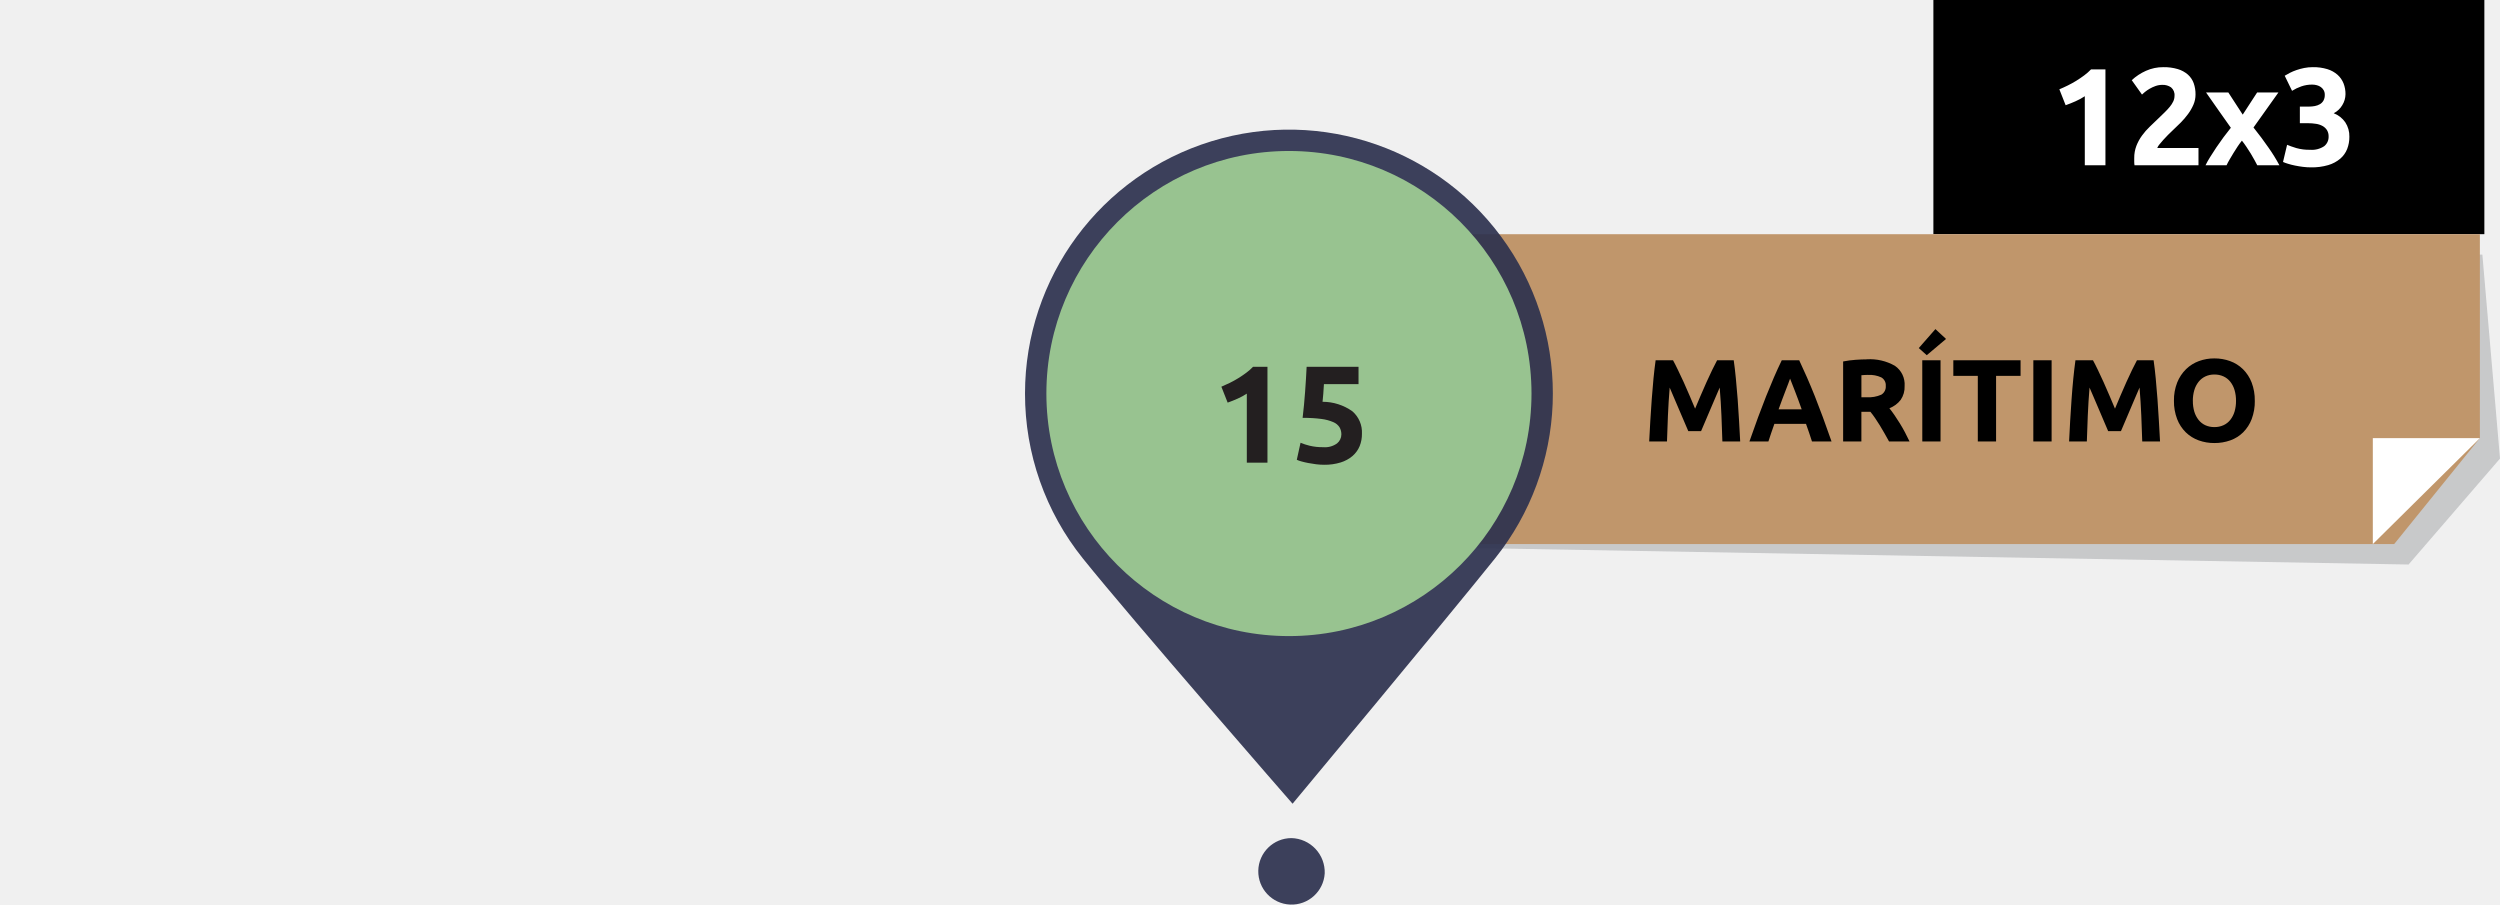
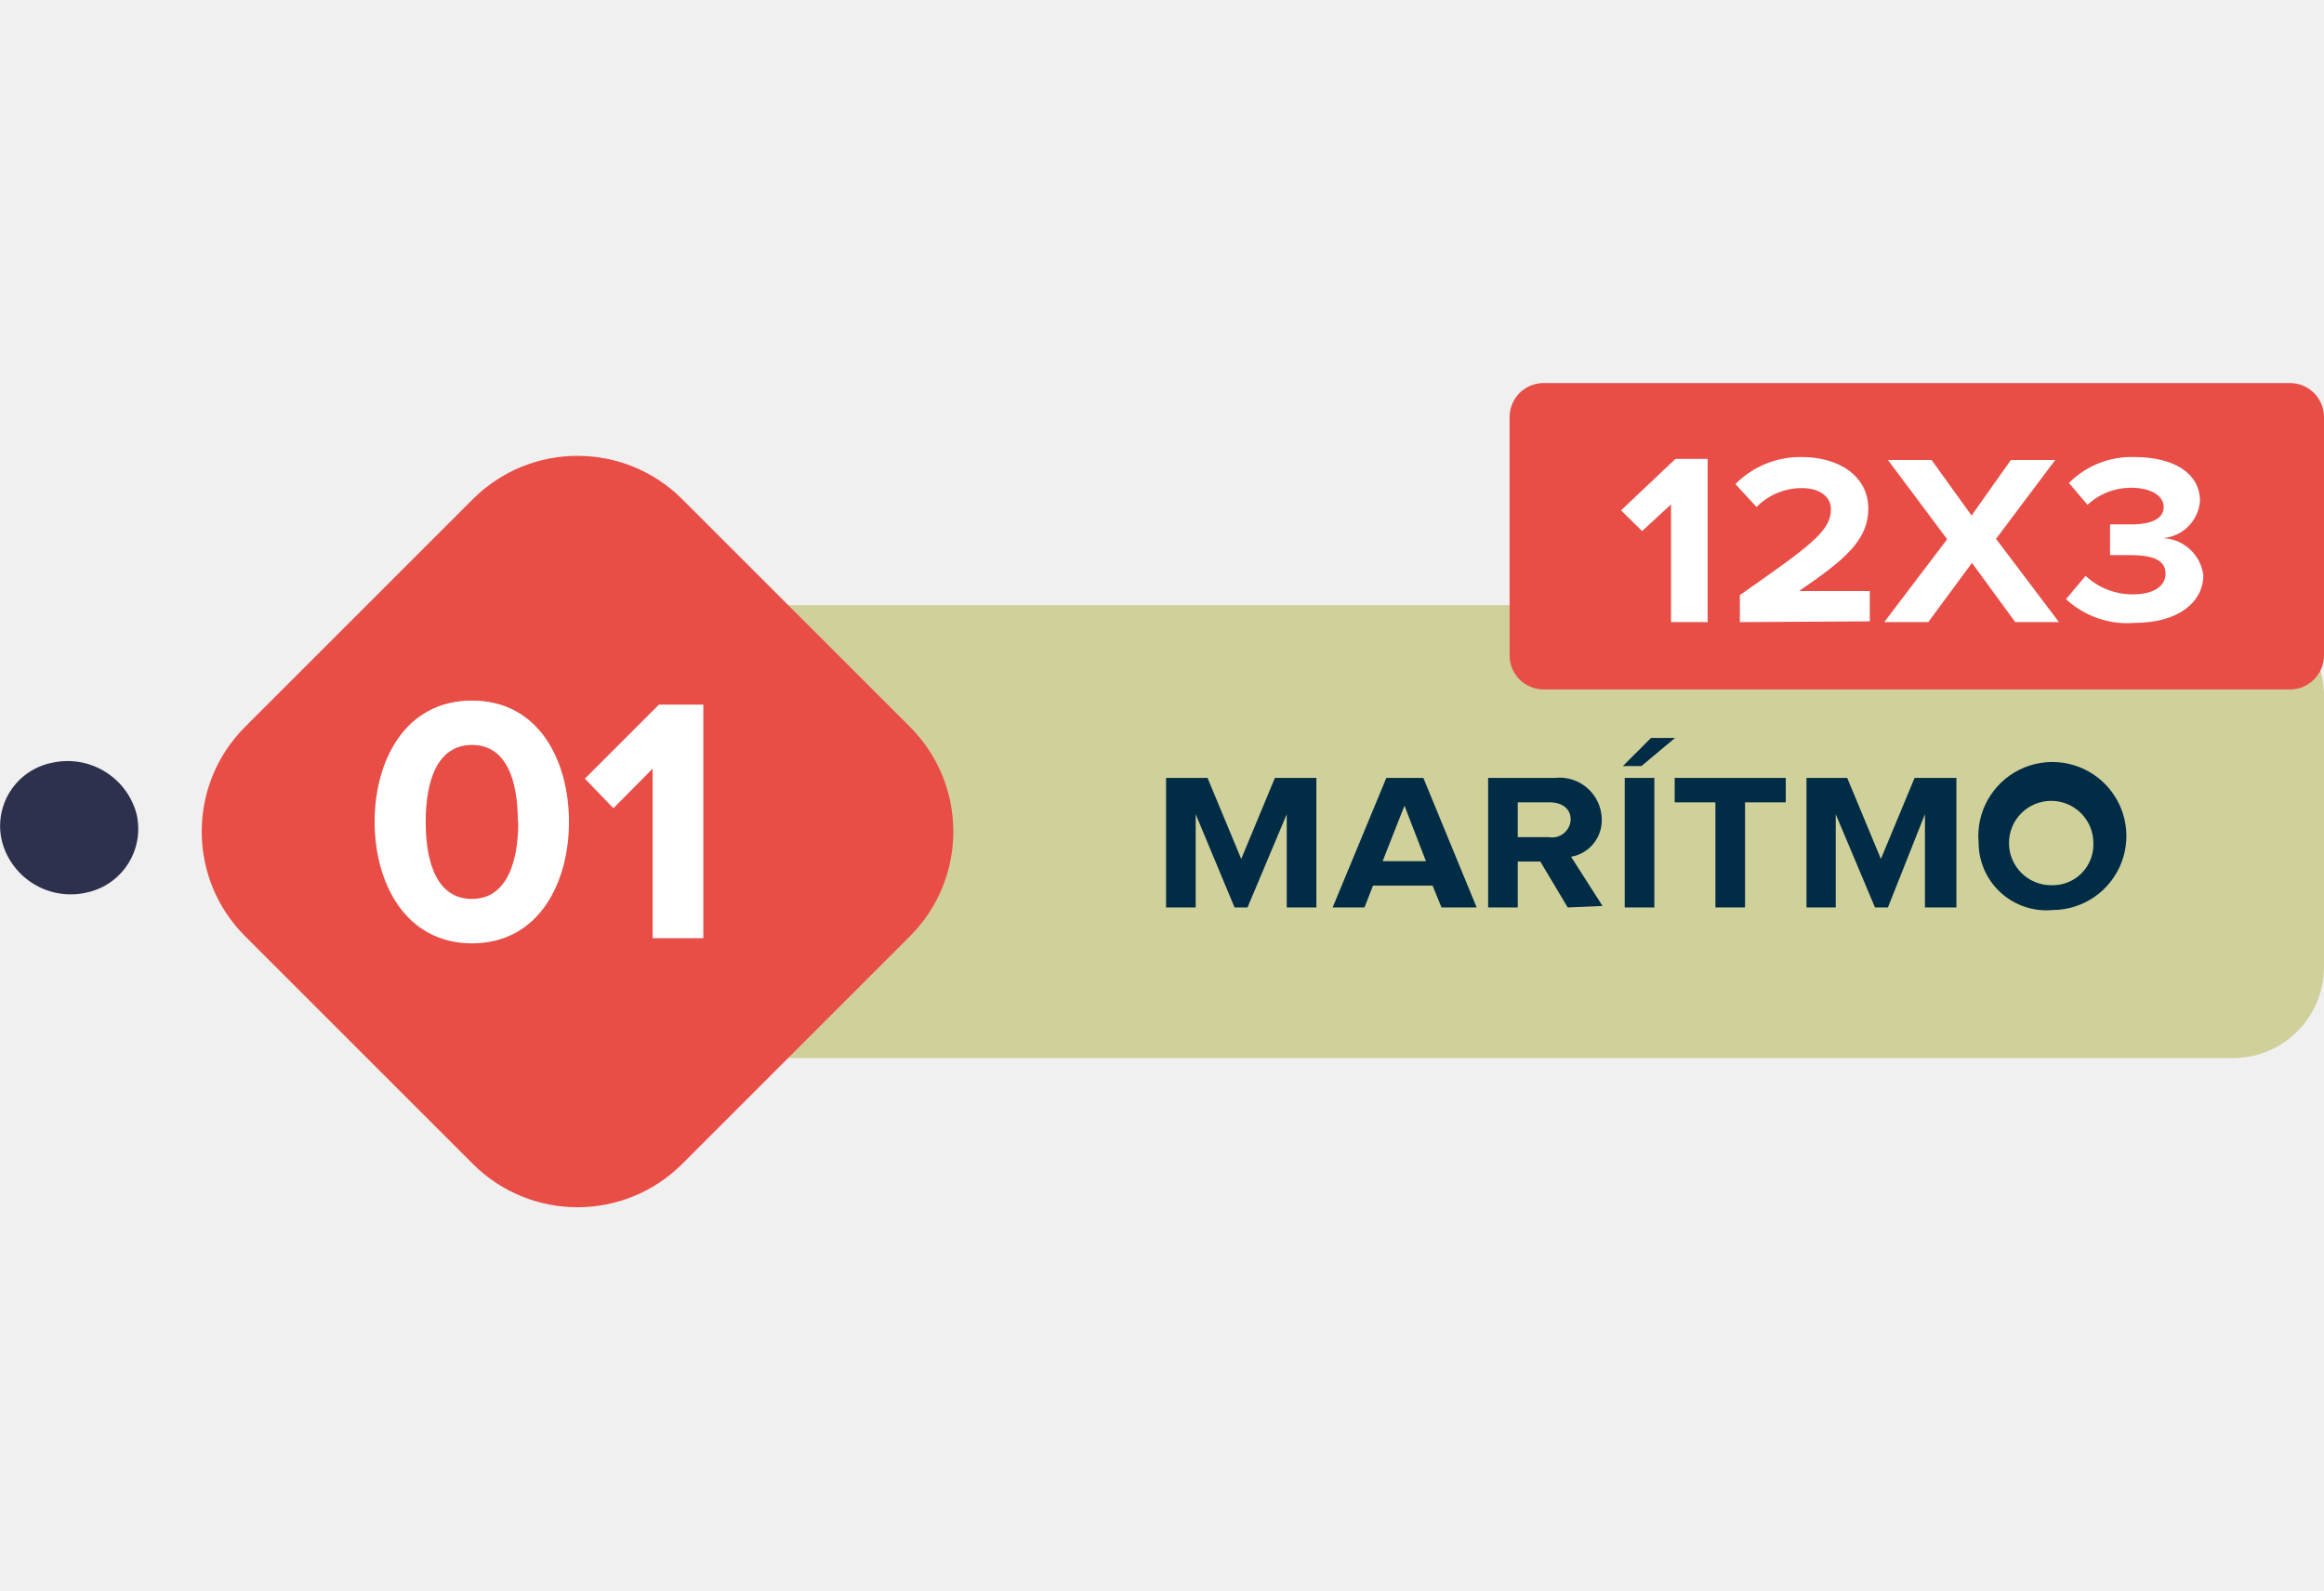
- <svg xmlns="http://www.w3.org/2000/svg" width="234.814" height="84.965" viewBox="0 0 234.814 84.965">
-   <g id="maritimo" transform="translate(-104 -349.572)">
-     <g id="ponto_final_novo" transform="translate(200.275 349.663)">
-       <path id="Path_10" data-name="Path 10" d="M195.427,293.825a3.123,3.123,0,1,1-3.117-3.312,3.209,3.209,0,0,1,3.117,3.312Z" transform="translate(-167.277 -211.885)" fill="#2d314e" opacity="0.92" />
-       <g id="Group_18" data-name="Group 18" transform="translate(85.32 -0.091)">
-         <rect id="Rectangle_10" data-name="Rectangle 10" width="51.75" height="21.994" />
-         <path id="_12x3" data-name="12x3" d="M.91-7.137q.377-.156.787-.358t.8-.442q.39-.241.747-.507a5.131,5.131,0,0,0,.643-.565H5.239V0H3.3V-6.487a5.9,5.9,0,0,1-.871.474Q1.95-5.8,1.5-5.642ZM13.7-6.643a2.385,2.385,0,0,1-.195.949A4.382,4.382,0,0,1,13-4.817,7.191,7.191,0,0,1,12.3-4q-.39.39-.767.741-.2.182-.422.409t-.436.462q-.208.234-.371.435a1.081,1.081,0,0,0-.2.332h3.874V0H7.969a2.1,2.1,0,0,1-.026-.364V-.676a3.141,3.141,0,0,1,.2-1.144,4.277,4.277,0,0,1,.527-.968,6.1,6.1,0,0,1,.734-.839q.409-.39.812-.78.312-.3.585-.566a6.447,6.447,0,0,0,.481-.52A2.373,2.373,0,0,0,11.609-6a1.215,1.215,0,0,0,.117-.514.927.927,0,0,0-.325-.806,1.343,1.343,0,0,0-.806-.234,1.916,1.916,0,0,0-.656.11,3.322,3.322,0,0,0-.559.26,3.442,3.442,0,0,0-.436.3q-.182.149-.273.241L7.709-7.995a4.906,4.906,0,0,1,1.332-.878,3.907,3.907,0,0,1,1.632-.344,4.527,4.527,0,0,1,1.365.182,2.552,2.552,0,0,1,.943.514,1.991,1.991,0,0,1,.546.806A3.076,3.076,0,0,1,13.7-6.643Zm4.433,1.885,1.352-2.08h2l-2.34,3.289q.78.975,1.417,1.9A15.627,15.627,0,0,1,21.58,0H19.5l-.26-.488q-.156-.292-.351-.611t-.41-.637q-.214-.319-.422-.579-.2.247-.4.546t-.383.6q-.182.306-.358.6T16.614,0H14.638a8.517,8.517,0,0,1,.429-.767q.273-.442.592-.917t.67-.949q.351-.474.689-.891-.585-.819-1.17-1.658L14.69-6.838h2.093ZM24.544.195A6.405,6.405,0,0,1,23.8.149Q23.413.1,23.049.026t-.663-.169a3.819,3.819,0,0,1-.468-.169L22.3-1.924q.338.143.865.306a4.491,4.491,0,0,0,1.306.162,2.072,2.072,0,0,0,1.313-.338,1.112,1.112,0,0,0,.416-.91,1.1,1.1,0,0,0-.149-.592,1.143,1.143,0,0,0-.41-.39,1.819,1.819,0,0,0-.618-.208,4.71,4.71,0,0,0-.76-.059H23.5v-1.56h.858a2.879,2.879,0,0,0,.552-.052,1.475,1.475,0,0,0,.475-.175.919.919,0,0,0,.332-.338,1.069,1.069,0,0,0,.123-.54.85.85,0,0,0-.1-.429.934.934,0,0,0-.267-.3A1.162,1.162,0,0,0,25.1-7.52a1.648,1.648,0,0,0-.436-.059,3.06,3.06,0,0,0-1.033.169,4.315,4.315,0,0,0-.865.416l-.689-1.417q.208-.13.488-.273a4.811,4.811,0,0,1,.618-.26,5.643,5.643,0,0,1,.721-.195,4.071,4.071,0,0,1,.813-.078,4.444,4.444,0,0,1,1.372.188,2.578,2.578,0,0,1,.956.533,2.148,2.148,0,0,1,.559.806,2.722,2.722,0,0,1,.182,1.007,1.99,1.99,0,0,1-.3,1.034,1.972,1.972,0,0,1-.806.76,2.335,2.335,0,0,1,1.086.852,2.362,2.362,0,0,1,.384,1.359,3.1,3.1,0,0,1-.208,1.15,2.32,2.32,0,0,1-.65.91,3.119,3.119,0,0,1-1.125.6A5.425,5.425,0,0,1,24.544.195Z" transform="translate(10.921 15.525)" fill="#fff" />
-       </g>
-       <g id="Group_45" data-name="Group 45" transform="translate(28.509 21.904)">
-         <path id="Path_59" data-name="Path 59" d="M289.651,299.383l-89.337-1.572,2.361-27.536h93.908l1.657,19.156Z" transform="translate(-188.21 -268.355)" fill="#9fa1a4" opacity="0.5" />
-         <path id="Path_60" data-name="Path 60" d="M291.718,298.674H191.628V269.566h108.14v19.156Z" transform="translate(-191.628 -269.566)" fill="#c0966b" />
-         <path id="Path_61" data-name="Path 61" d="M237.8,276.64v9.951l10.056-9.951Z" transform="translate(-139.715 -257.483)" fill="#fff" />
-       </g>
-       <path id="MARÍTIMO" d="M2.9-7.623q.2.363.457.9T3.9-5.571q.28.622.556,1.27L4.972-3.08,5.489-4.3q.275-.649.555-1.27t.539-1.155q.258-.533.457-.9H8.6q.11.759.2,1.7T8.97-3.966q.071,1.018.132,2.041T9.207,0H7.535Q7.5-1.111,7.447-2.42T7.282-5.06q-.2.462-.44,1.023T6.363-2.915q-.237.561-.456,1.072t-.374.875h-1.2q-.154-.363-.374-.875T3.5-2.915q-.237-.561-.479-1.122T2.585-5.06q-.11,1.331-.165,2.64T2.332,0H.66Q.7-.9.765-1.925T.9-3.966q.072-1.018.165-1.958t.2-1.7ZM15.95,0q-.121-.4-.269-.814t-.292-.836h-2.97q-.143.418-.292.836T11.858,0H10.076q.429-1.232.814-2.277t.753-1.969q.368-.924.726-1.754t.743-1.623h1.639q.374.792.737,1.623t.732,1.754q.368.924.753,1.969T17.787,0ZM13.893-5.9q-.055.165-.165.451l-.253.66q-.143.374-.314.825t-.346.946h2.167q-.176-.5-.341-.946t-.314-.825q-.148-.374-.258-.66T13.893-5.9Zm7.216-1.815a4.725,4.725,0,0,1,2.629.61,2.122,2.122,0,0,1,.913,1.9,2.145,2.145,0,0,1-.368,1.3,2.427,2.427,0,0,1-1.062.786q.231.286.484.655t.5.77q.248.4.479.836T25.113,0H23.188l-.424-.759q-.214-.385-.44-.748t-.446-.687q-.22-.325-.44-.589h-.847V0H18.876V-7.513a9.728,9.728,0,0,1,1.161-.154Q20.636-7.711,21.109-7.711Zm.1,1.463q-.187,0-.335.011l-.281.022v2.068h.484a2.923,2.923,0,0,0,1.386-.242.875.875,0,0,0,.418-.825.839.839,0,0,0-.424-.8A2.619,2.619,0,0,0,21.208-6.248Zm5.1-1.375h1.716V0H26.312Zm2.233-2L26.73-8.1l-.748-.671,1.562-1.782Zm7,2V-6.16h-2.3V0H31.526V-6.16h-2.3V-7.623Zm1.2,0h1.716V0H36.74Zm5.6,0q.2.363.457.9t.539,1.155q.281.622.555,1.27l.517,1.221L44.924-4.3q.275-.649.555-1.27t.539-1.155q.258-.533.457-.9h1.562q.11.759.2,1.7t.165,1.958q.071,1.018.132,2.041T48.642,0H46.97q-.033-1.111-.088-2.42t-.165-2.64q-.2.462-.44,1.023T45.8-2.915q-.236.561-.456,1.072t-.374.875h-1.2q-.154-.363-.374-.875t-.456-1.072q-.237-.561-.479-1.122T42.02-5.06q-.11,1.331-.165,2.64T41.767,0H40.1q.044-.9.1-1.925t.132-2.041q.071-1.018.165-1.958t.2-1.7Zm9.383,3.806A3.465,3.465,0,0,0,51.86-2.8a2.312,2.312,0,0,0,.4.775,1.753,1.753,0,0,0,.632.5,1.993,1.993,0,0,0,.858.176,2,2,0,0,0,.852-.176,1.741,1.741,0,0,0,.638-.5,2.312,2.312,0,0,0,.4-.775,3.465,3.465,0,0,0,.138-1.012,3.521,3.521,0,0,0-.138-1.017,2.305,2.305,0,0,0-.4-.781,1.741,1.741,0,0,0-.638-.5,2,2,0,0,0-.852-.176,1.942,1.942,0,0,0-.858.182,1.808,1.808,0,0,0-.632.506,2.305,2.305,0,0,0-.4.781A3.48,3.48,0,0,0,51.722-3.817Zm5.819,0A4.691,4.691,0,0,1,57.25-2.1a3.54,3.54,0,0,1-.8,1.243,3.274,3.274,0,0,1-1.2.754,4.376,4.376,0,0,1-1.5.253A4.264,4.264,0,0,1,52.272-.1a3.389,3.389,0,0,1-1.21-.754A3.523,3.523,0,0,1,50.248-2.1a4.613,4.613,0,0,1-.3-1.721,4.466,4.466,0,0,1,.308-1.721,3.668,3.668,0,0,1,.83-1.248,3.415,3.415,0,0,1,1.21-.759A4.155,4.155,0,0,1,53.746-7.8a4.264,4.264,0,0,1,1.474.253,3.352,3.352,0,0,1,1.21.759,3.58,3.58,0,0,1,.814,1.248A4.613,4.613,0,0,1,57.541-3.817Z" transform="translate(57.966 41.372)" />
-       <circle id="Ellipse_22" data-name="Ellipse 22" cx="22.782" cy="22.782" r="22.782" transform="translate(2.007 14.09)" fill="#eee9de" />
-       <path id="Path_92" data-name="Path 92" d="M181.1,290.728a24.789,24.789,0,1,1,44.143,15.492c-4.544,5.668-19.013,23.037-19.013,23.037s-15.148-17.369-19.693-23.034A24.694,24.694,0,0,1,181.1,290.728Z" transform="translate(-181.1 -253.857)" fill="#2d314e" opacity="0.92" />
-       <circle id="Ellipse_23" data-name="Ellipse 23" cx="22.782" cy="22.782" r="22.782" transform="translate(2.007 14.09)" fill="#98c390" />
-       <path id="_15" data-name="15" d="M.91-7.137q.377-.156.787-.358t.8-.442q.39-.241.747-.507a5.131,5.131,0,0,0,.643-.565H5.239V0H3.3V-6.487a5.9,5.9,0,0,1-.871.474Q1.95-5.8,1.5-5.642ZM12.181-2.652a1.314,1.314,0,0,0-.169-.669,1.265,1.265,0,0,0-.585-.488,4.11,4.11,0,0,0-1.118-.3,12.416,12.416,0,0,0-1.768-.1q.143-1.209.234-2.457t.143-2.34h4.875v1.625h-3.25q-.026.468-.059.9t-.071.76a4.827,4.827,0,0,1,2.8.891,2.611,2.611,0,0,1,.9,2.112A2.991,2.991,0,0,1,13.9-1.56a2.489,2.489,0,0,1-.663.923,3.147,3.147,0,0,1-1.112.611,5.006,5.006,0,0,1-1.566.221A6.241,6.241,0,0,1,9.821.149Q9.438.1,9.08.032T8.437-.117a2.5,2.5,0,0,1-.442-.156l.351-1.6a5.708,5.708,0,0,0,.858.28,5.19,5.19,0,0,0,1.274.136,1.934,1.934,0,0,0,1.3-.357A1.089,1.089,0,0,0,12.181-2.652Z" transform="translate(17.533 43.368)" fill="#231f20" />
+ <svg xmlns="http://www.w3.org/2000/svg" width="140" height="95.826" viewBox="0 0 62.78 22.27">
+   <defs>
+     <style>.cls-1{fill:#d0d09b;}.cls-2{fill:#002c46;}.cls-3{fill:#e84d46;}.cls-4{fill:#fff;}.cls-5{fill:#2d314e;}</style>
+   </defs>
+   <g id="Layer_2" data-name="Layer 2">
+     <g id="Layer_1-2" data-name="Layer 1">
+       <rect class="cls-1" x="17.78" y="6" width="45" height="12.24" rx="2.46" />
+       <path class="cls-2" d="M34.76,14.17V11.65L33.7,14.17h-.35L32.3,11.65v2.52h-.8v-3.5h1.12l.91,2.19.91-2.19h1.12v3.5Z" />
+       <path class="cls-2" d="M38.94,14.17l-.24-.59H37.09l-.23.59H36l1.45-3.5h1l1.44,3.5Zm-1-2.75-.59,1.5h1.17Z" />
+       <path class="cls-2" d="M42.35,14.17l-.74-1.24H41v1.24h-.8v-3.5H42a1.14,1.14,0,0,1,1.27,1.13,1,1,0,0,1-.83,1l.85,1.33Zm.08-2.38c0-.29-.24-.46-.56-.46H41v.94h.84A.5.5,0,0,0,42.43,11.79Z" />
+       <path class="cls-2" d="M44.34,10.35h-.5l.76-.76h.65Zm-.45,3.82v-3.5h.8v3.5Z" />
+       <path class="cls-2" d="M46.34,14.17V11.33h-1.1v-.66h3v.66H47.14v2.84Z" />
+       <path class="cls-2" d="M52,14.17V11.65l-1,2.52h-.35l-1.06-2.52v2.52h-.79v-3.5H49.9l.91,2.19.91-2.19h1.13v3.5Z" />
+       <path class="cls-2" d="M53.45,12.42a2,2,0,1,1,2,1.82A1.83,1.83,0,0,1,53.45,12.42Zm3.1,0a1.14,1.14,0,1,0-1.14,1.15A1.1,1.1,0,0,0,56.55,12.42Z" />
+       <rect class="cls-3" x="7.25" y="3.77" width="16.7" height="16.7" rx="4" transform="translate(-4 14.58) rotate(-45)" />
+       <path class="cls-4" d="M10.12,11.86c0-1.64.81-3.28,2.63-3.28s2.62,1.64,2.62,3.28-.81,3.28-2.62,3.28S10.12,13.49,10.12,11.86Zm3.87,0c0-1.17-.33-2.08-1.24-2.08s-1.25.91-1.25,2.08.34,2.08,1.25,2.08S14,13,14,11.86Z" />
+       <path class="cls-4" d="M17.63,15V10.42l-1.06,1.07-.77-.8,2-2H19V15Z" />
+       <path class="cls-5" d="M.06,12.41a1.74,1.74,0,0,1,1.35-2.15,1.93,1.93,0,0,1,2.27,1.35,1.76,1.76,0,0,1-1.35,2.16A1.92,1.92,0,0,1,.06,12.41" />
+       <rect class="cls-3" x="40.78" width="22" height="8.28" rx="0.92" />
+       <path class="cls-4" d="M45.14,6.46V3.28L44.36,4l-.57-.56,1.47-1.39h.87V6.46Z" />
+       <path class="cls-4" d="M47,6.46V5.73C48.9,4.4,49.46,4,49.46,3.41c0-.38-.37-.57-.76-.57a1.71,1.71,0,0,0-1.25.51l-.57-.62A2.46,2.46,0,0,1,48.68,2c1,0,1.79.52,1.79,1.39s-.66,1.4-1.87,2.23h1.91v.82Z" />
+       <path class="cls-4" d="M54.44,6.46l-1.17-1.6-1.18,1.6H50.9l1.7-2.24L51,2.08h1.18l1.08,1.5,1.06-1.5h1.2l-1.6,2.13,1.7,2.25Z" />
+       <path class="cls-4" d="M55.81,5.84l.53-.63a1.85,1.85,0,0,0,1.28.5c.57,0,.88-.23.88-.56s-.28-.5-.94-.5H57V3.82h.58c.52,0,.87-.15.87-.47s-.38-.52-.87-.52a1.74,1.74,0,0,0-1.19.46l-.5-.59A2.38,2.38,0,0,1,57.66,2c1.1,0,1.77.46,1.77,1.19a1.09,1.09,0,0,1-1,1,1.15,1.15,0,0,1,1.09,1c0,.76-.72,1.29-1.84,1.29A2.44,2.44,0,0,1,55.81,5.84Z" />
    </g>
-     <rect id="Rectangle_42" data-name="Rectangle 42" width="96" height="24" transform="translate(104 378)" fill="none" />
  </g>
</svg>
